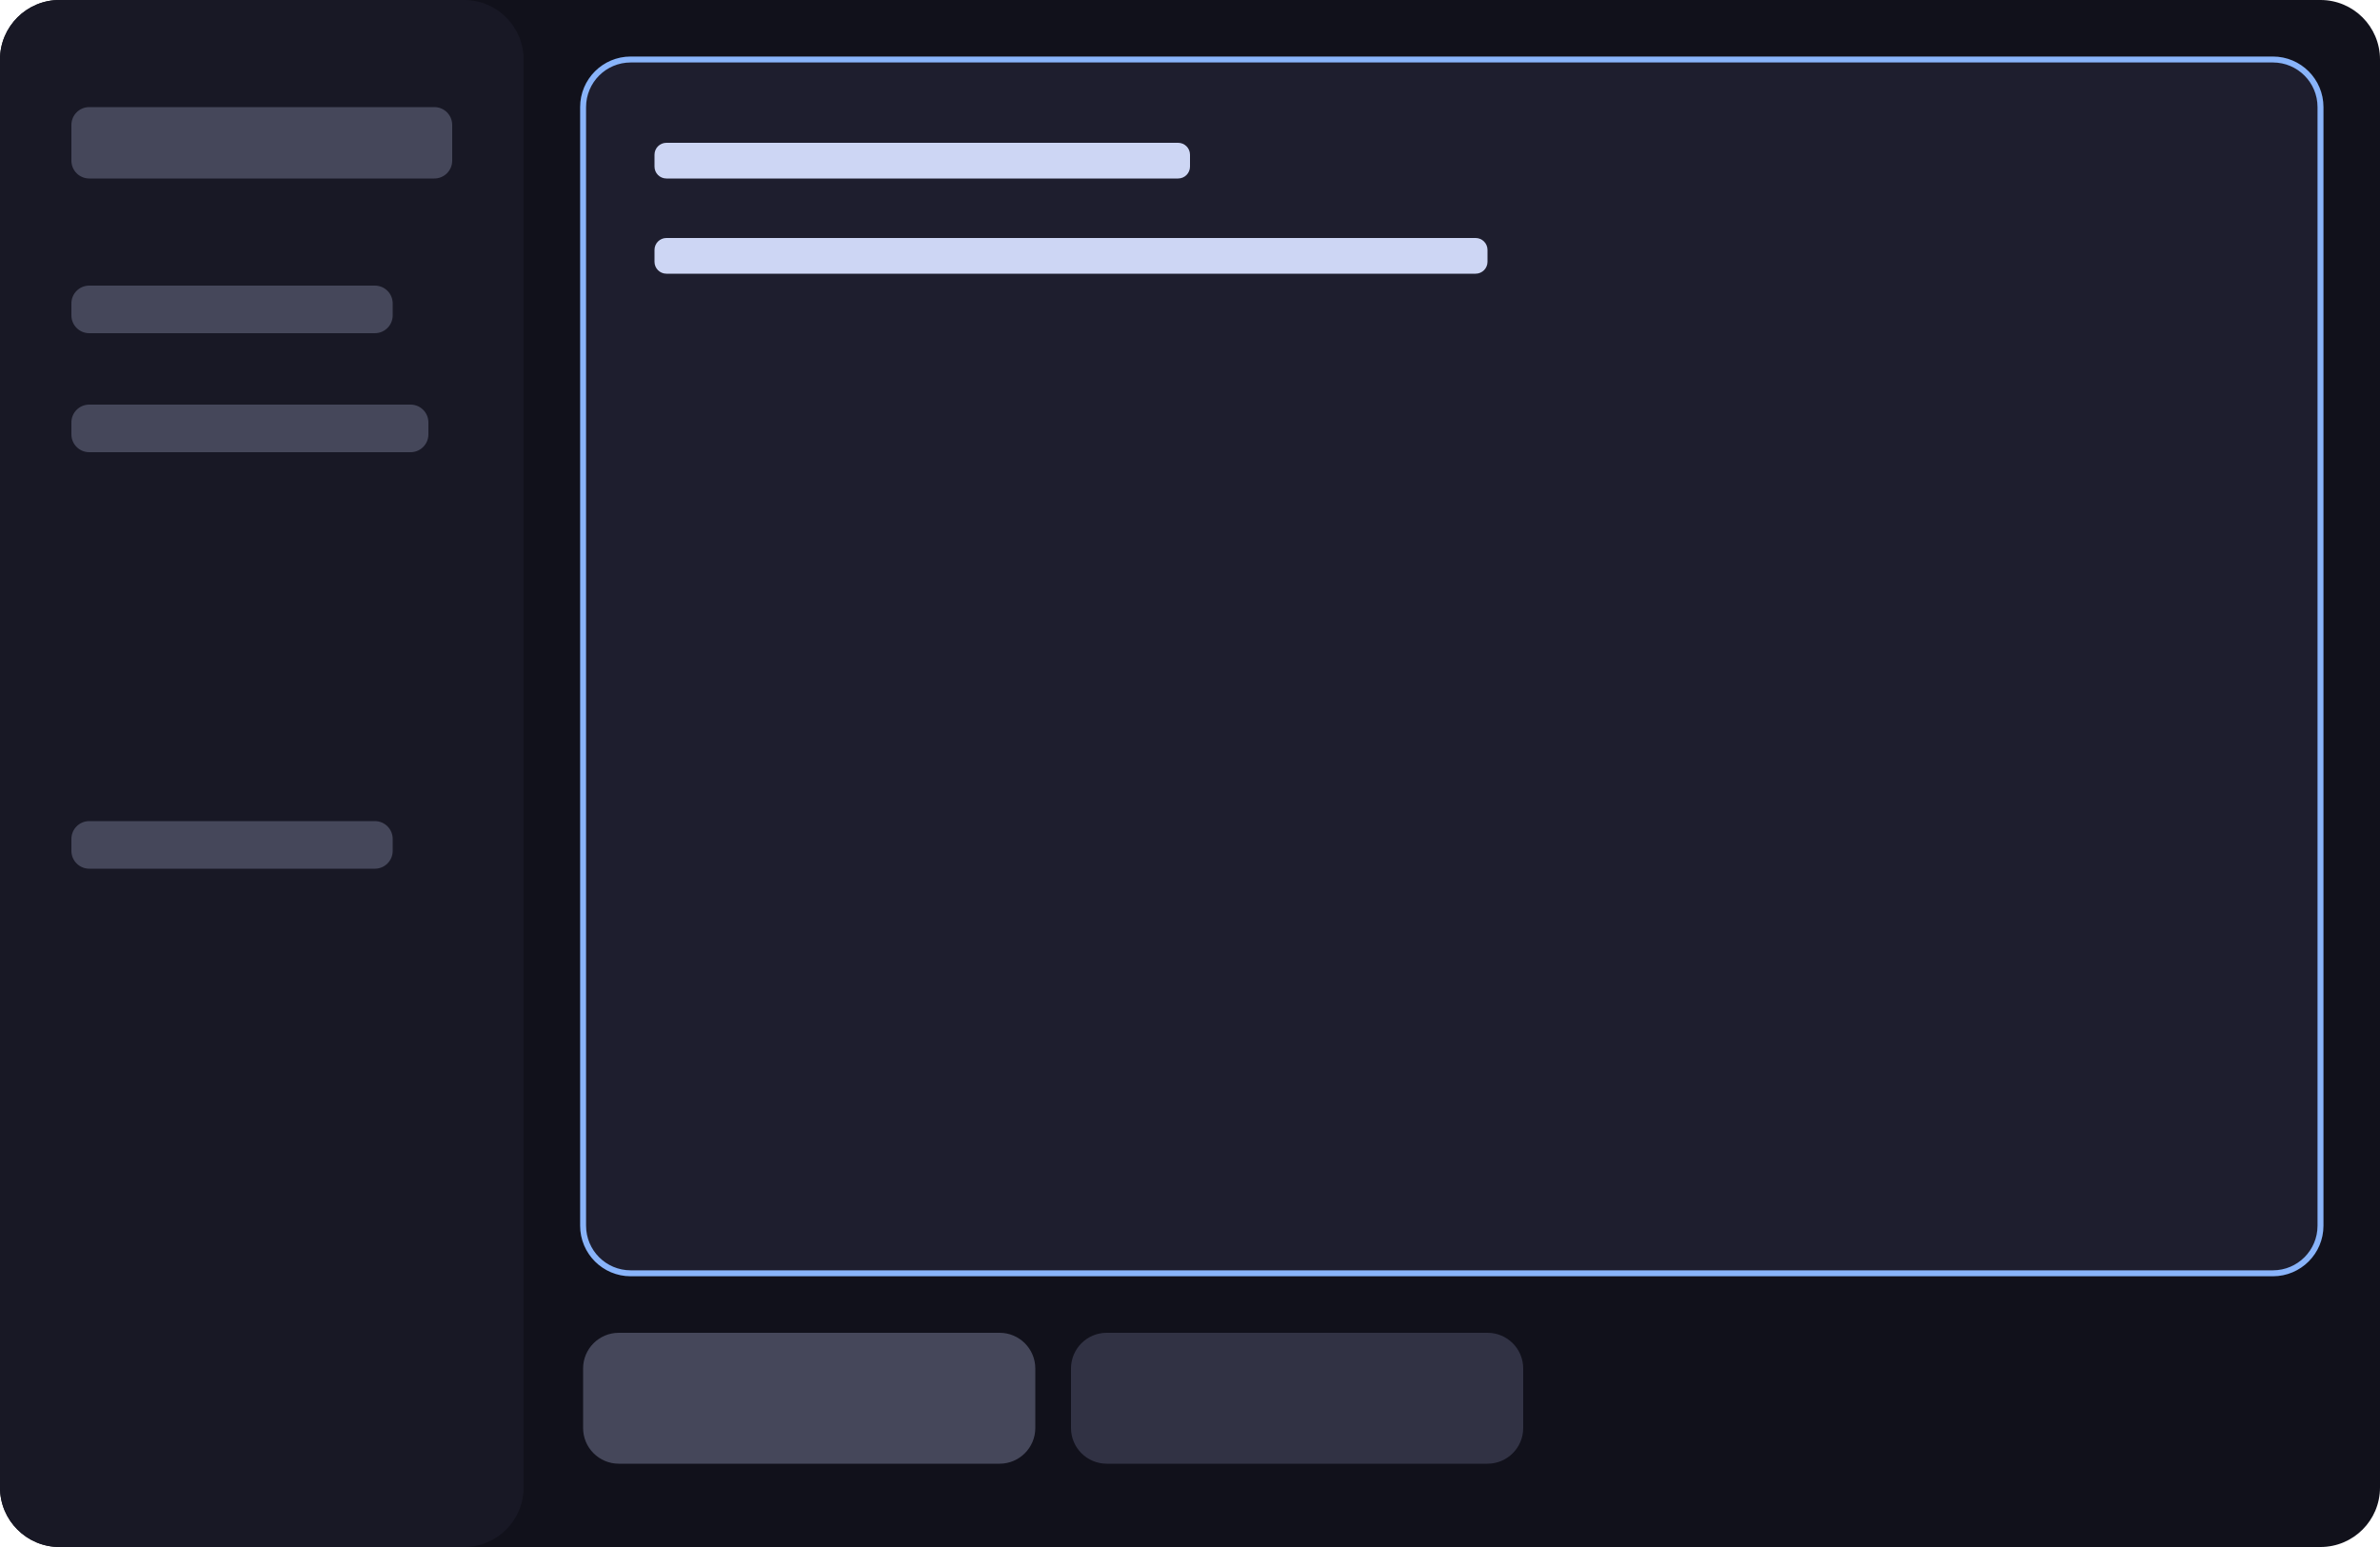
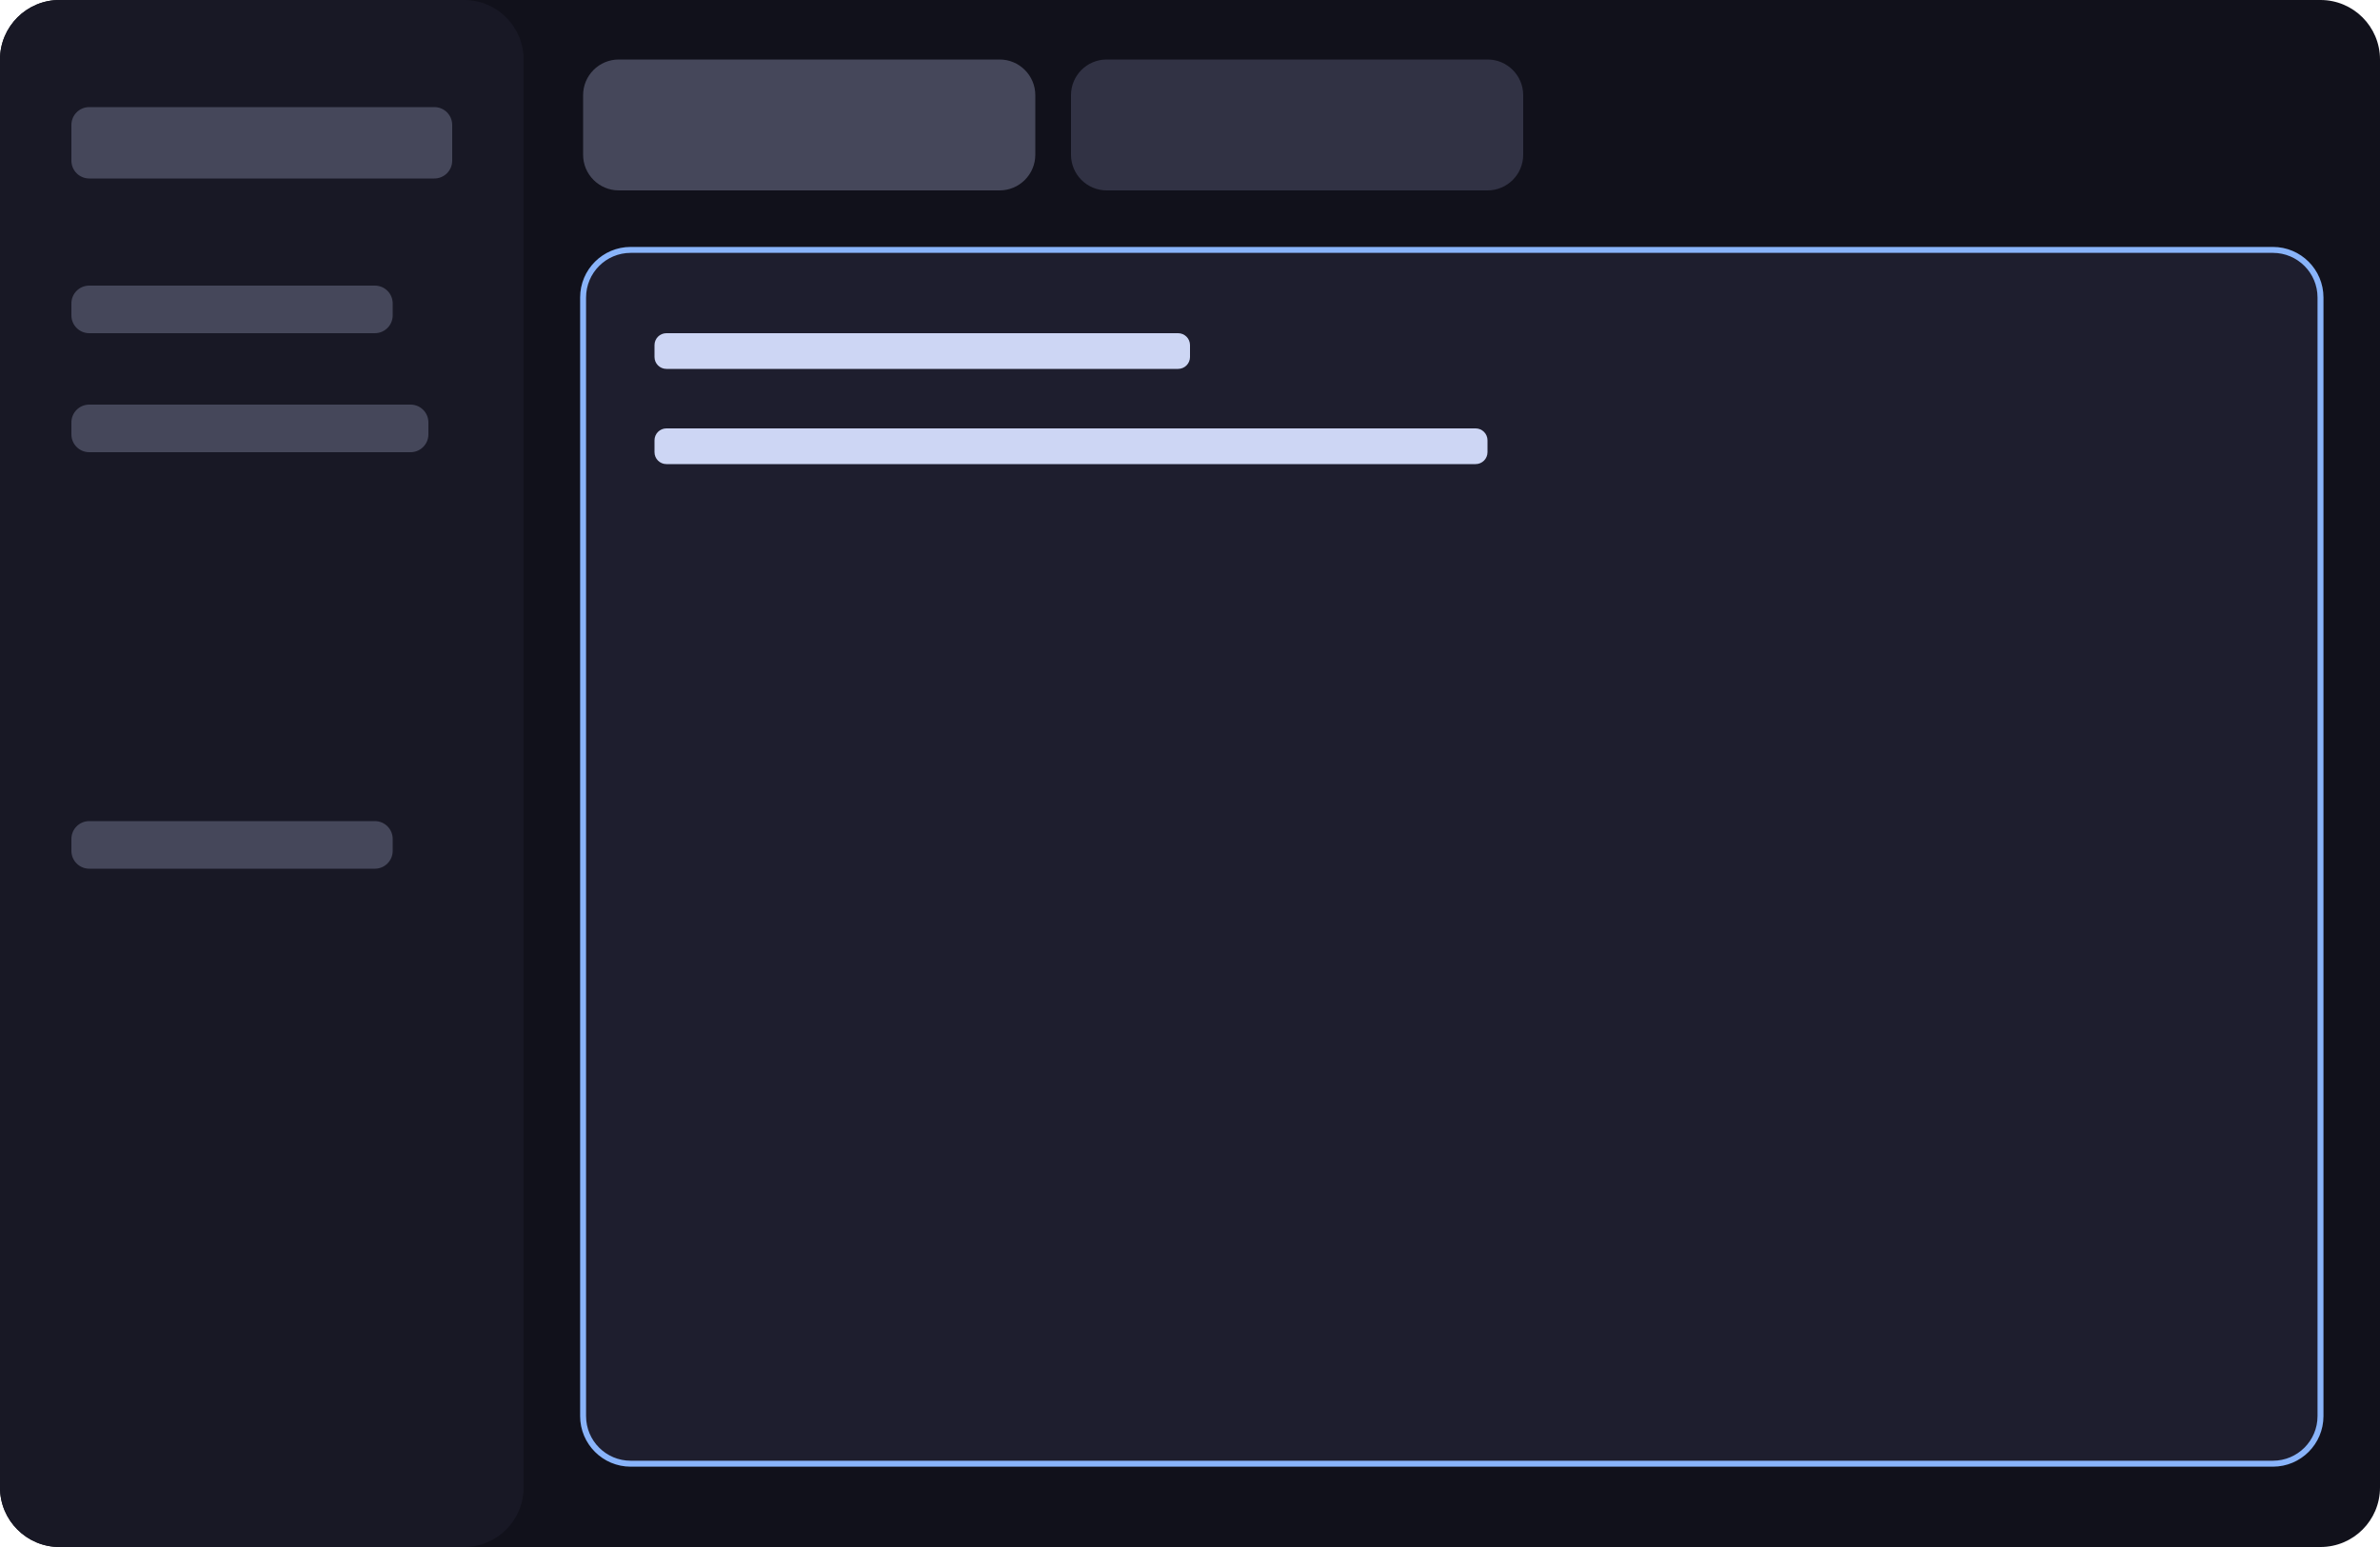
<svg xmlns="http://www.w3.org/2000/svg" width="400" height="260" viewBox="0 0 400 260">
  <rect width="400" height="260" rx="10" fill="#11111b" />
  <rect width="88" height="260" rx="10" fill="#181825" />
  <g fill="#45475a">
    <rect x="12" y="18" width="64" height="12" rx="3" />
    <rect x="12" y="48" width="54" height="8" rx="3" />
    <rect x="12" y="68" width="60" height="8" rx="3" />
    <rect x="12" y="138" width="54" height="8" rx="3" />
  </g>
-   <rect x="98" y="10" width="292" height="204" rx="8" fill="#1e1e2e" stroke="#89b4fa" />
+   <rect x="98" y="42" width="292" height="204" rx="8" fill="#1e1e2e" stroke="#89b4fa" />
  <g fill="#cdd6f4">
-     <rect x="110" y="24" width="90" height="6" rx="2" />
-     <rect x="110" y="40" width="140" height="6" rx="2" />
+     <rect x="110" y="56" width="90" height="6" rx="2" />
+     <rect x="110" y="72" width="140" height="6" rx="2" />
  </g>
-   <rect x="98" y="224" width="76" height="22" rx="6" fill="#45475a" />
-   <rect x="180" y="224" width="76" height="22" rx="6" fill="#313244" />
+   <rect x="98" y="10" width="76" height="22" rx="6" fill="#45475a" />
+   <rect x="180" y="10" width="76" height="22" rx="6" fill="#313244" />
</svg>
